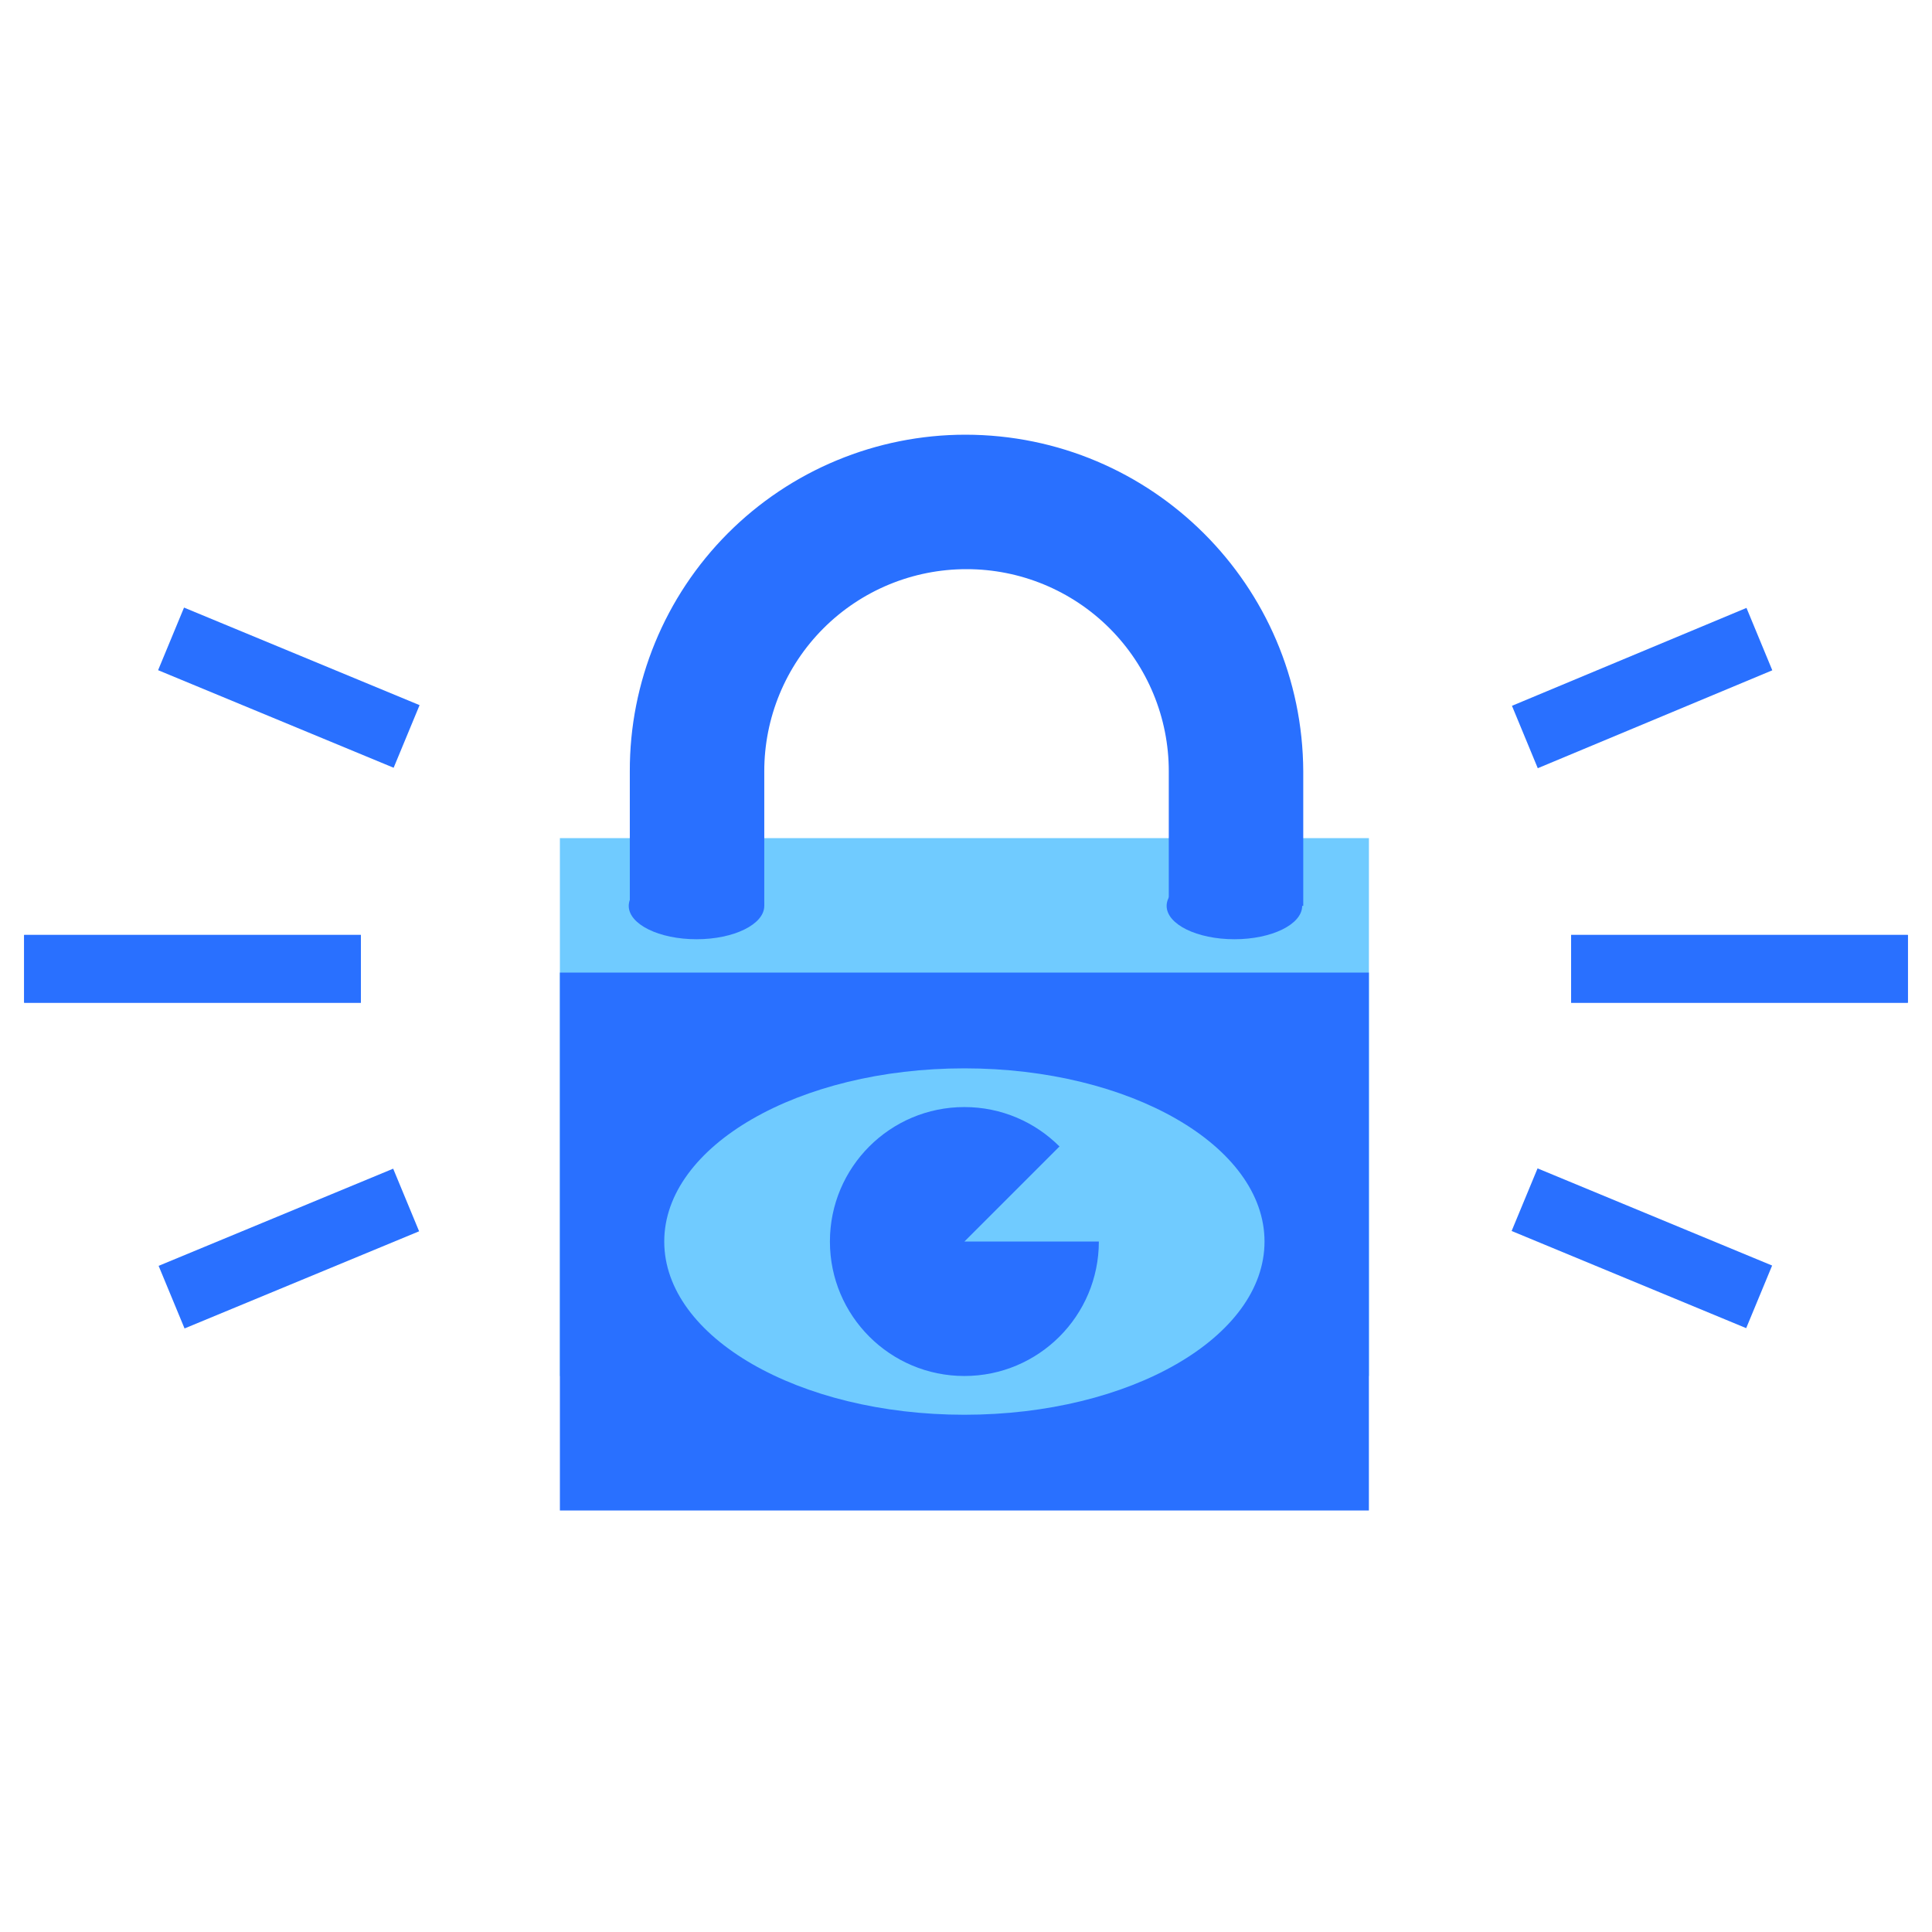
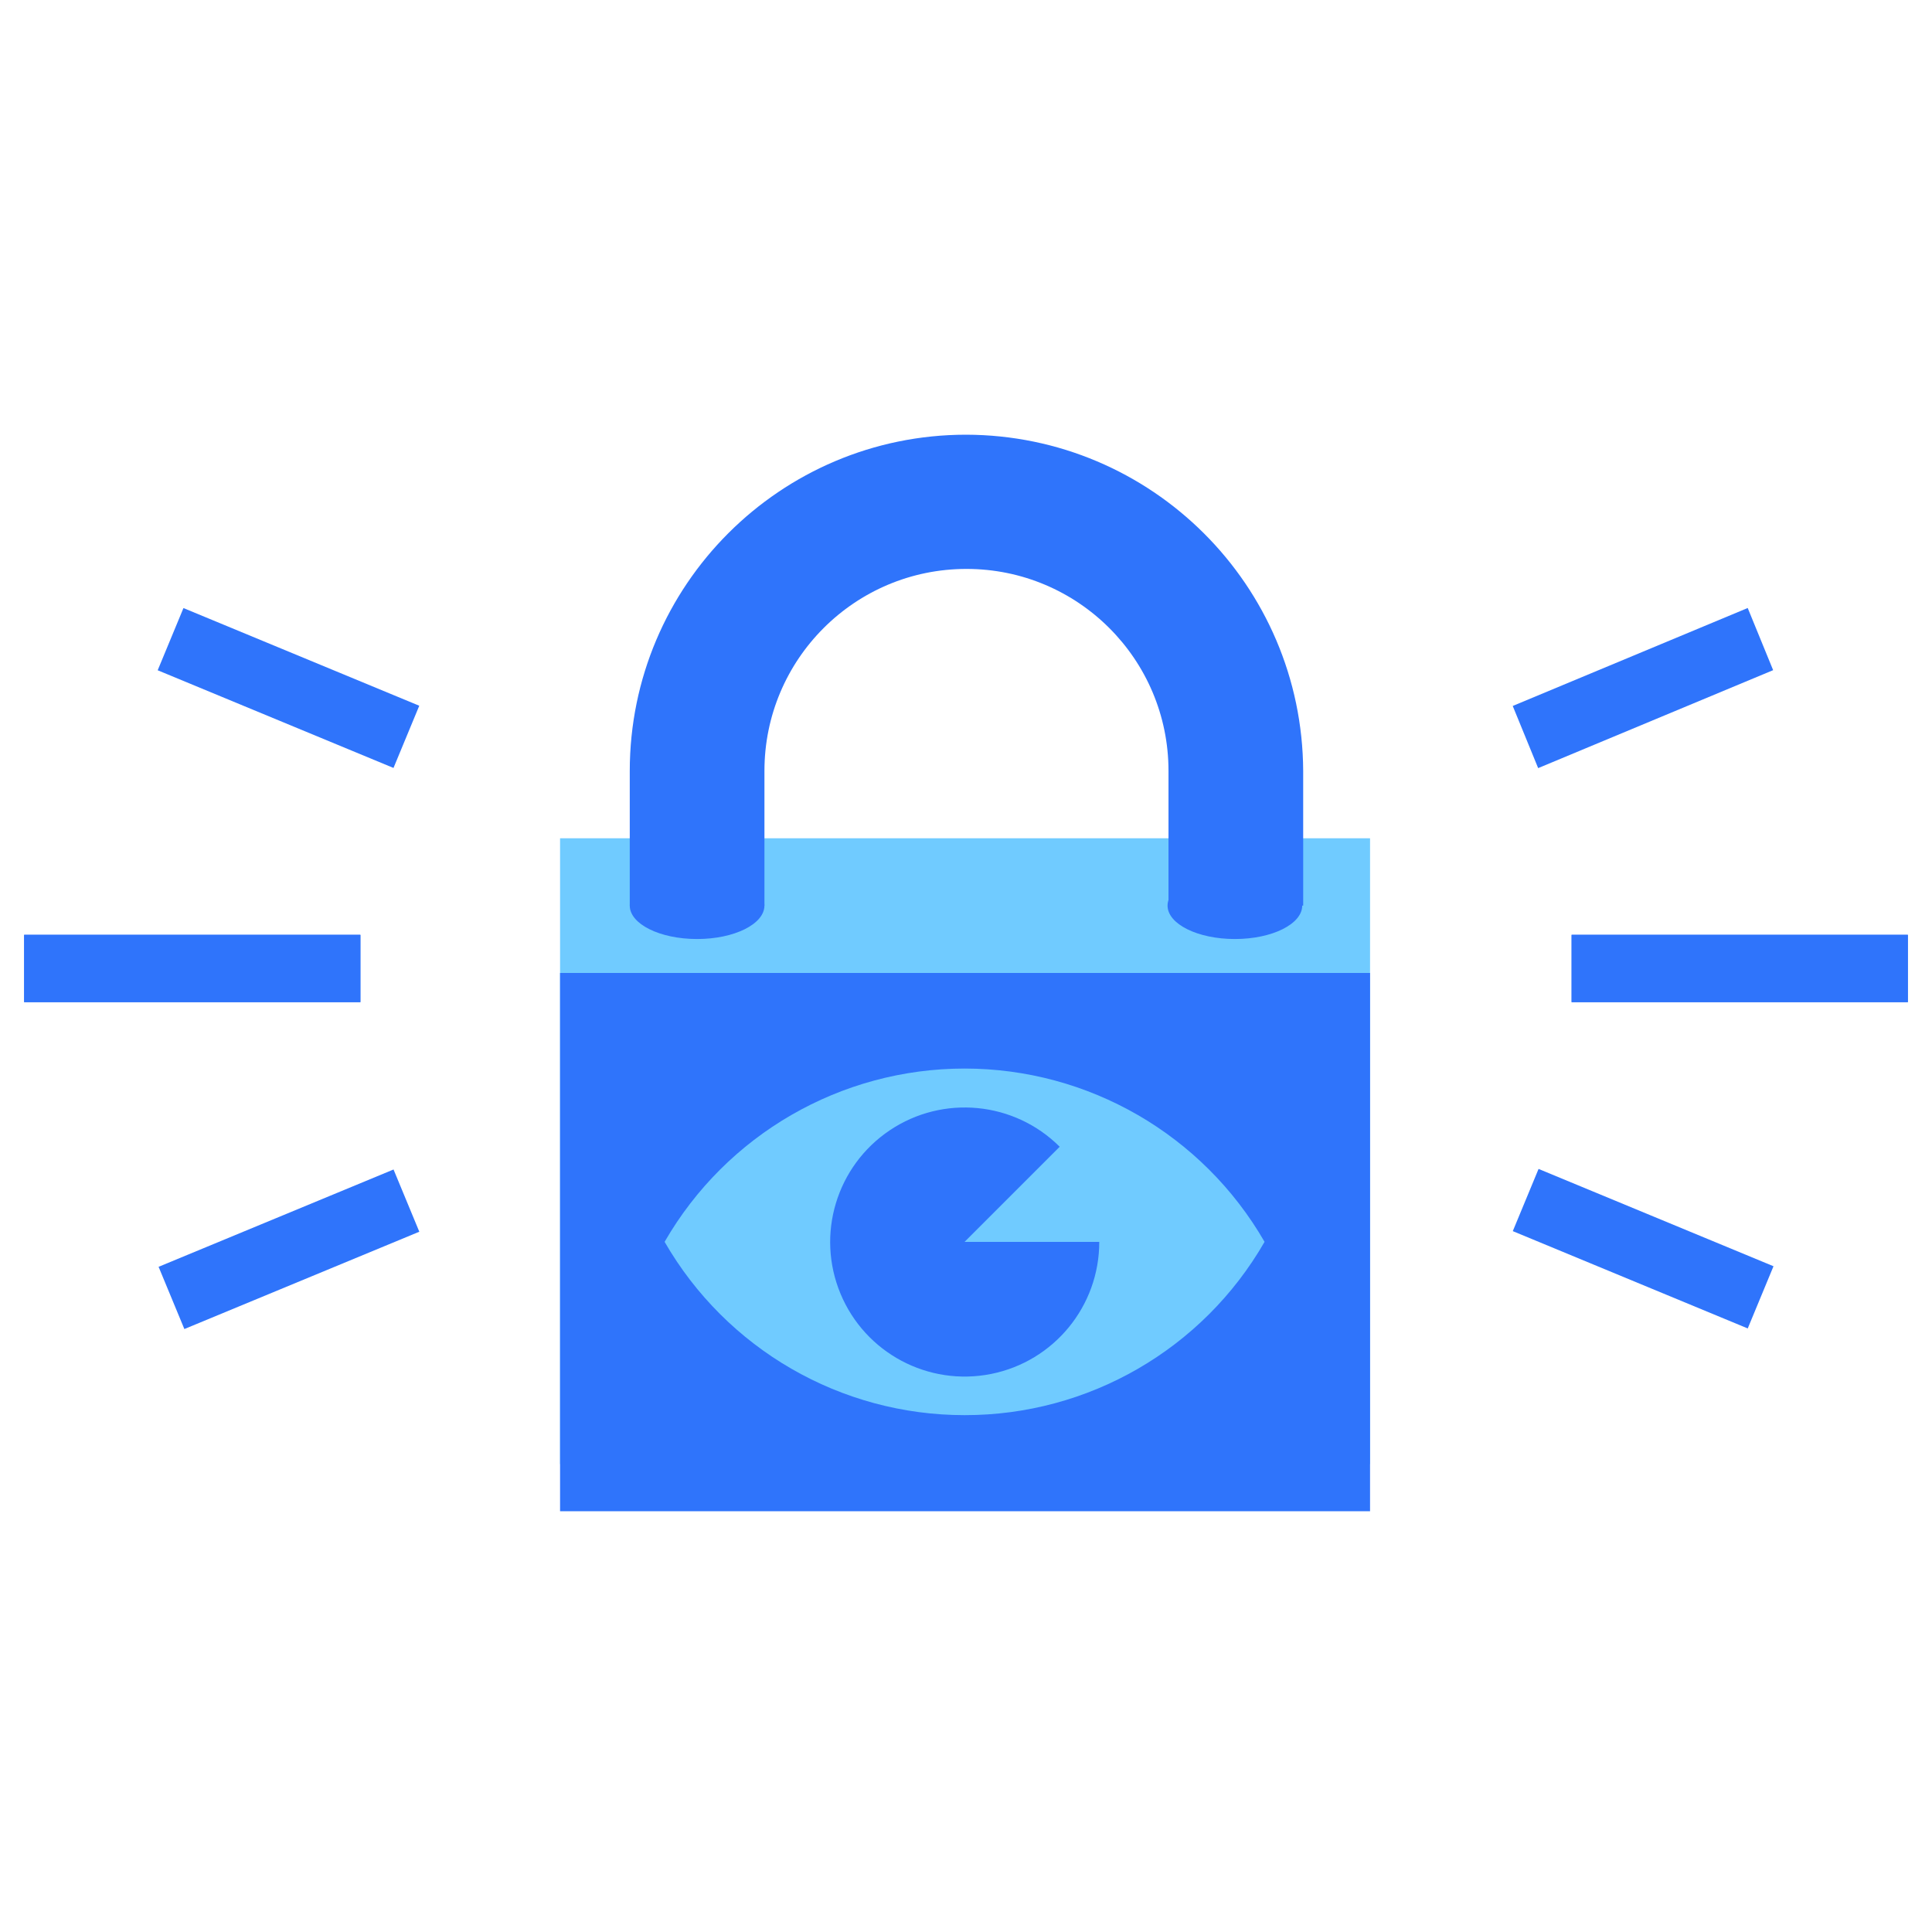
<svg xmlns="http://www.w3.org/2000/svg" viewBox="0 0 80 80">
  <defs>
-     <style>.a{fill:none;}.b{fill:#70cbff;}.c{fill:#2970ff;}</style>
+     <style>.a{fill:none;}.b{fill:#70cbff;}.c{fill:#2f74fb;}</style>
  </defs>
-   <g transform="translate(-227 -1021)">
-     <rect class="a" width="80" height="80" transform="translate(227 1021)" />
-     <path class="b" d="M0,0H33.5V22.273H0Z" transform="translate(250.184 1055.705)" />
-     <rect class="c" width="33.499" height="22.273" transform="translate(250.184 1061.273)" />
-     <g transform="translate(254.505 1065.238)">
-       <ellipse class="b" cx="12.428" cy="7.172" rx="12.428" ry="7.172" />
-     </g>
-     <circle class="c" cx="5.568" cy="5.568" r="5.568" transform="translate(261.365 1066.841)" />
-     <path class="b" d="M91.9,64.9l-4.5,4.5h6.415Z" transform="translate(179.533 1003.01)" />
-     <ellipse class="c" cx="2.806" cy="1.381" rx="2.806" ry="1.381" transform="translate(253.035 1057.13)" />
-     <ellipse class="c" cx="2.806" cy="1.381" rx="2.806" ry="1.381" transform="translate(275.308 1057.13)" />
-     <path class="c" d="M56.3,13.943v5.568h5.568V13.943a8.365,8.365,0,0,1,8.375-8.375h0a8.365,8.365,0,0,1,8.375,8.375v5.568h5.568V13.943A14,14,0,0,0,70.2,0h0A13.9,13.9,0,0,0,56.3,13.943Z" transform="translate(196.779 1039)" />
-     <g transform="translate(228 1059.714)">
-       <rect class="c" width="13.943" height="2.806" transform="translate(64.057)" />
-       <rect class="c" width="13.943" height="2.806" />
-     </g>
-     <g transform="translate(228 1046.158)">
-       <g transform="translate(5.568 23.235)">
-         <rect class="c" width="10.513" height="2.806" transform="translate(0 4.023) rotate(-22.5)" />
-       </g>
-       <g transform="translate(0 0)">
-         <g transform="translate(0 13.556)">
-           <rect class="c" width="13.943" height="2.806" transform="translate(64.057 0)" />
-           <rect class="c" width="13.943" height="2.806" transform="translate(0 0)" />
-         </g>
-         <g transform="translate(5.546)">
-           <rect class="c" width="10.557" height="2.806" transform="translate(9.754 6.633) rotate(-157.5)" />
-         </g>
-         <g transform="translate(61.593 0.014)">
-           <g transform="translate(0.014)">
-             <path class="c" d="M148.011,16.1,138.3,20.154l1.069,2.584,9.711-4.054Z" transform="translate(-138.3 -16.1)" />
+   <g transform="translate(-275 -1021)">
+     <rect class="a" width="80" height="80" transform="translate(275 1021)" />
+     <g transform="translate(1.28 1.011)">
+       <g transform="translate(274.72 1037.989)">
+         <g transform="translate(0 0)">
+           <rect class="b" width="33.54" height="25.915" transform="translate(22.191 16.711)" />
+           <path class="c" d="M113.8,114.3v22.288h33.54V114.3Zm16.751,18.31a14.333,14.333,0,0,1-12.422-7.176,14.339,14.339,0,0,1,24.843,0A14.309,14.309,0,0,1,130.551,132.61Z" transform="translate(-91.609 -92.012)" />
+           <path class="c" d="M180.616,144.438a5.571,5.571,0,1,0,1.638,3.939h-5.577Z" transform="translate(-137.736 -114.954)" />
+           <ellipse class="c" cx="2.788" cy="1.384" rx="2.788" ry="1.384" transform="translate(25.077 18.115)" />
+           <ellipse class="c" cx="2.788" cy="1.384" rx="2.788" ry="1.384" transform="translate(47.346 18.115)" />
+           <path class="c" d="M128.6,13.923V19.5h5.577V13.923a8.364,8.364,0,0,1,8.365-8.365h0a8.364,8.364,0,0,1,8.366,8.365V19.5h5.577V13.923A13.99,13.99,0,0,0,142.523,0h0A13.931,13.931,0,0,0,128.6,13.923Z" transform="translate(-103.523 0)" />
+           <g transform="translate(0 20.709)">
+             <rect class="c" width="13.923" height="2.788" transform="translate(64.077)" />
+             <rect class="c" width="13.923" height="2.788" />
          </g>
-           <g transform="translate(0 23.208)">
-             <rect class="c" width="10.513" height="2.806" transform="translate(9.713 6.616) rotate(-157.5)" />
+           <g transform="translate(0 7.176)">
+             <g transform="translate(5.567 23.25)">
+               <rect class="c" width="10.53" height="2.789" transform="translate(0 4.03) rotate(-22.5)" />
+             </g>
+             <g transform="translate(0 13.533)">
+               <rect class="c" width="13.923" height="2.788" transform="translate(64.077)" />
+               <rect class="c" width="13.923" height="2.788" />
+             </g>
+             <g transform="translate(5.529 0.002)">
+               <rect class="c" width="10.569" height="2.788" transform="translate(9.765 6.621) rotate(-157.5)" />
+             </g>
+             <g transform="translate(61.639)">
+               <path class="c" d="M325.83,36.8l-9.73,4.056,1.053,2.574,9.73-4.056Z" transform="translate(-316.1 -36.8)" />
+               <g transform="translate(0.002 23.226)">
+                 <rect class="c" width="10.53" height="2.788" transform="translate(9.729 6.606) rotate(-157.5)" />
+               </g>
+             </g>
          </g>
        </g>
      </g>
    </g>
  </g>
</svg>
